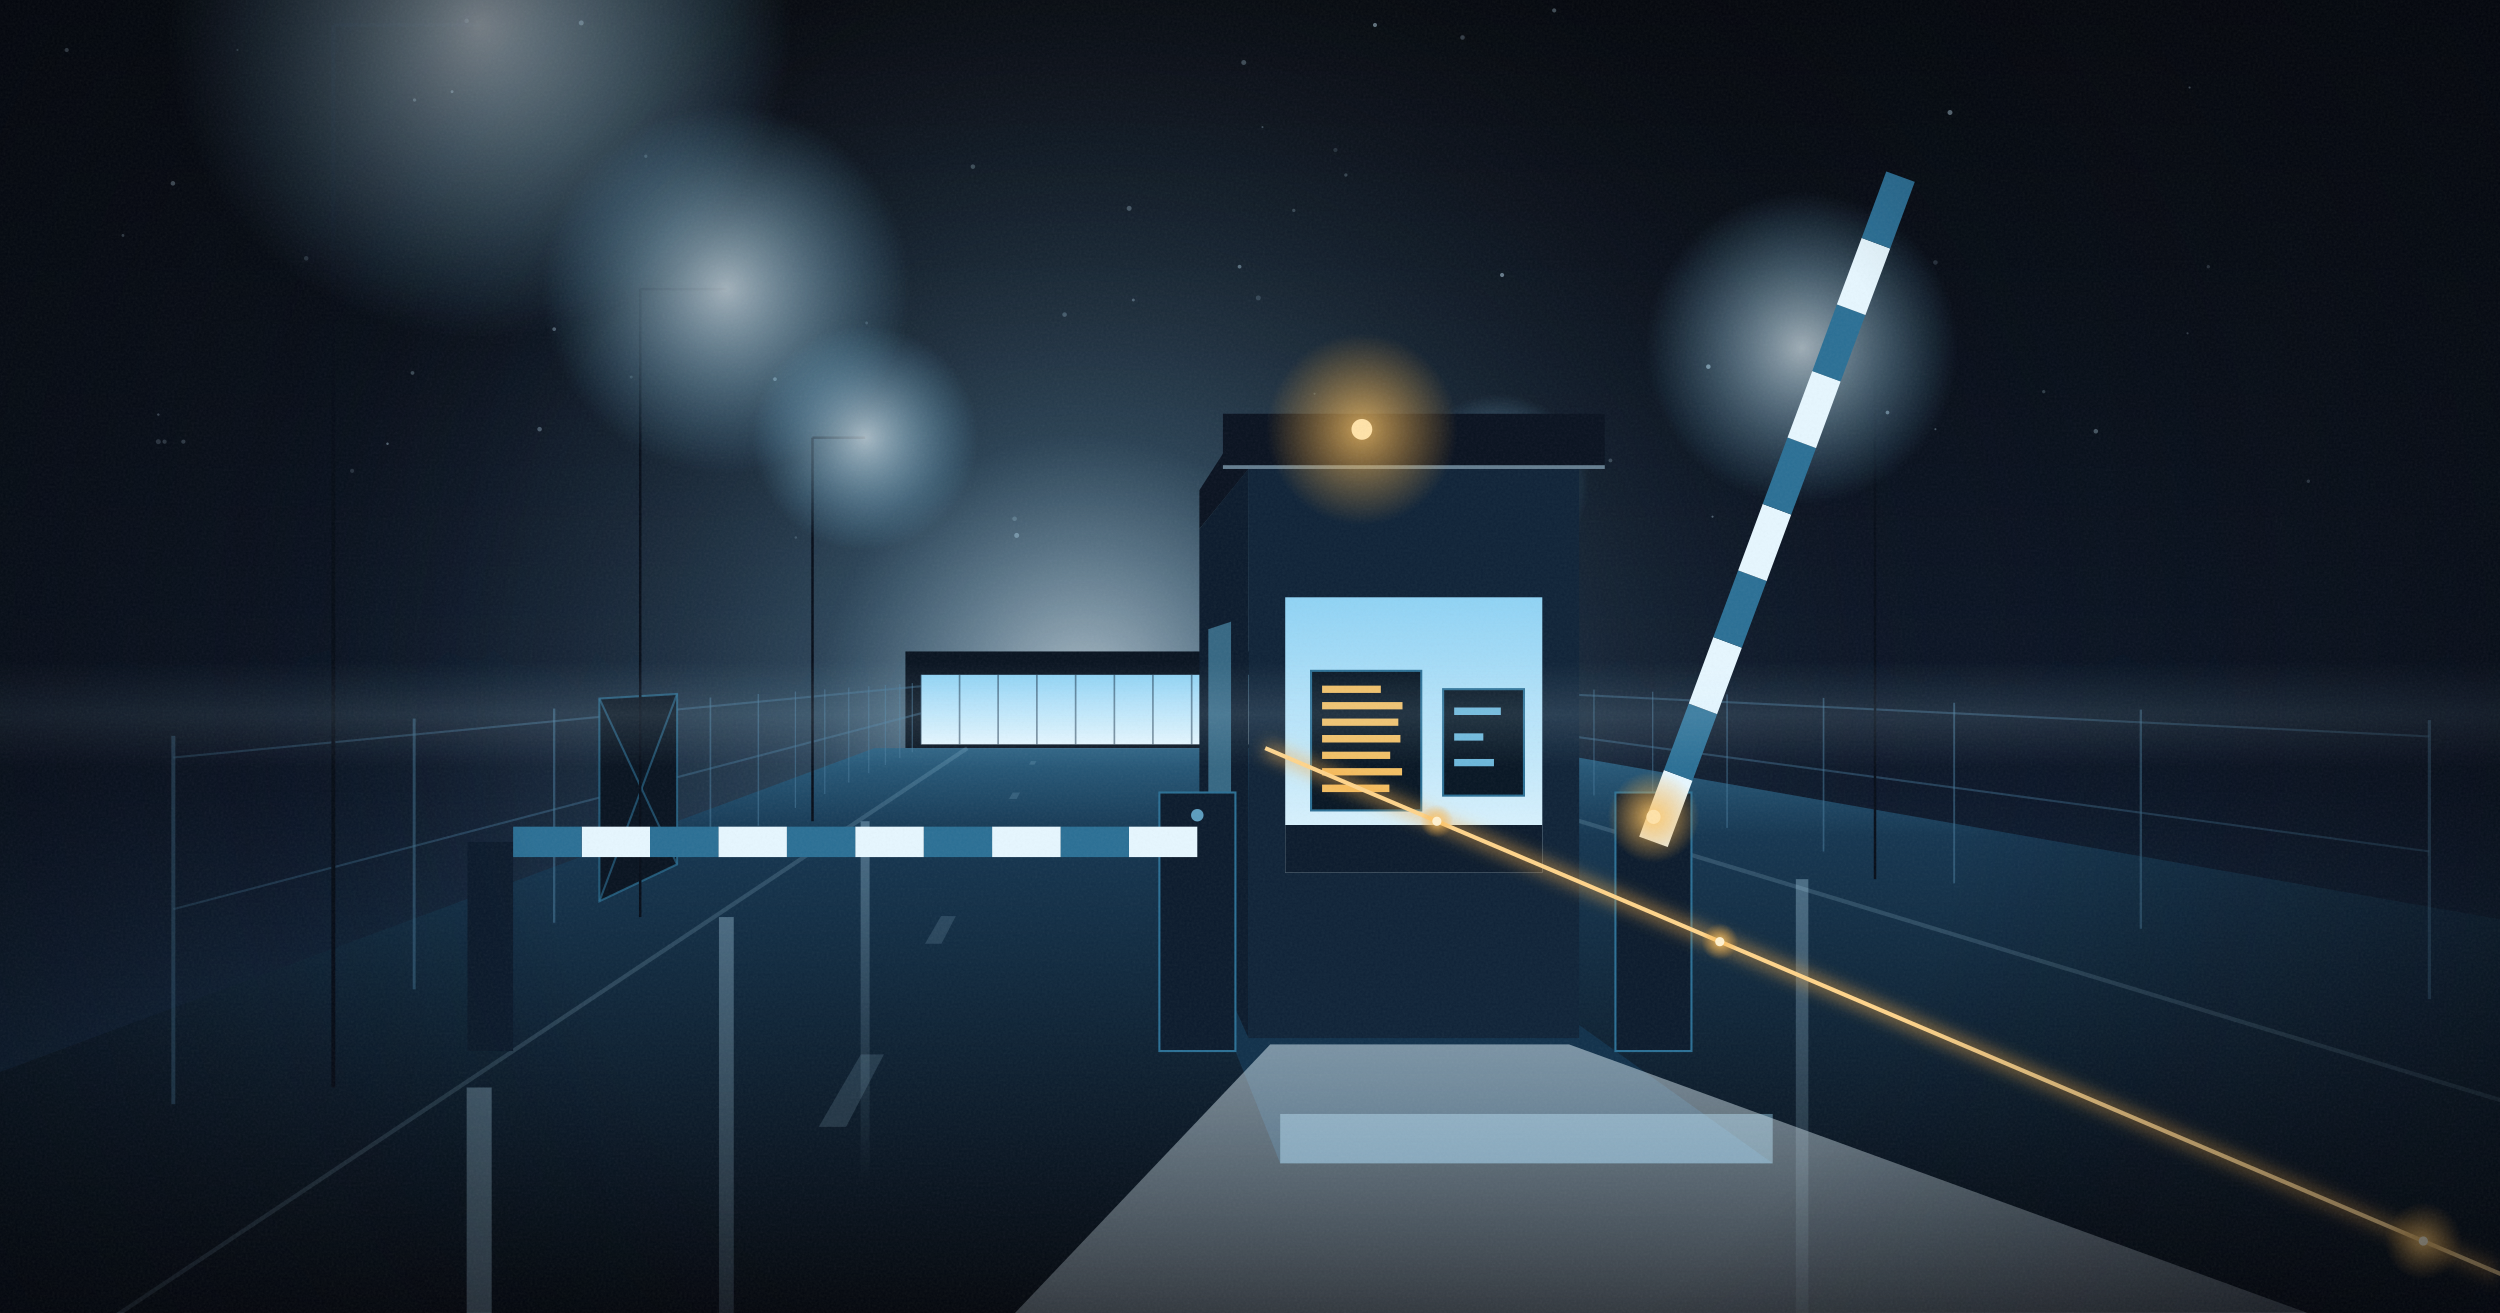
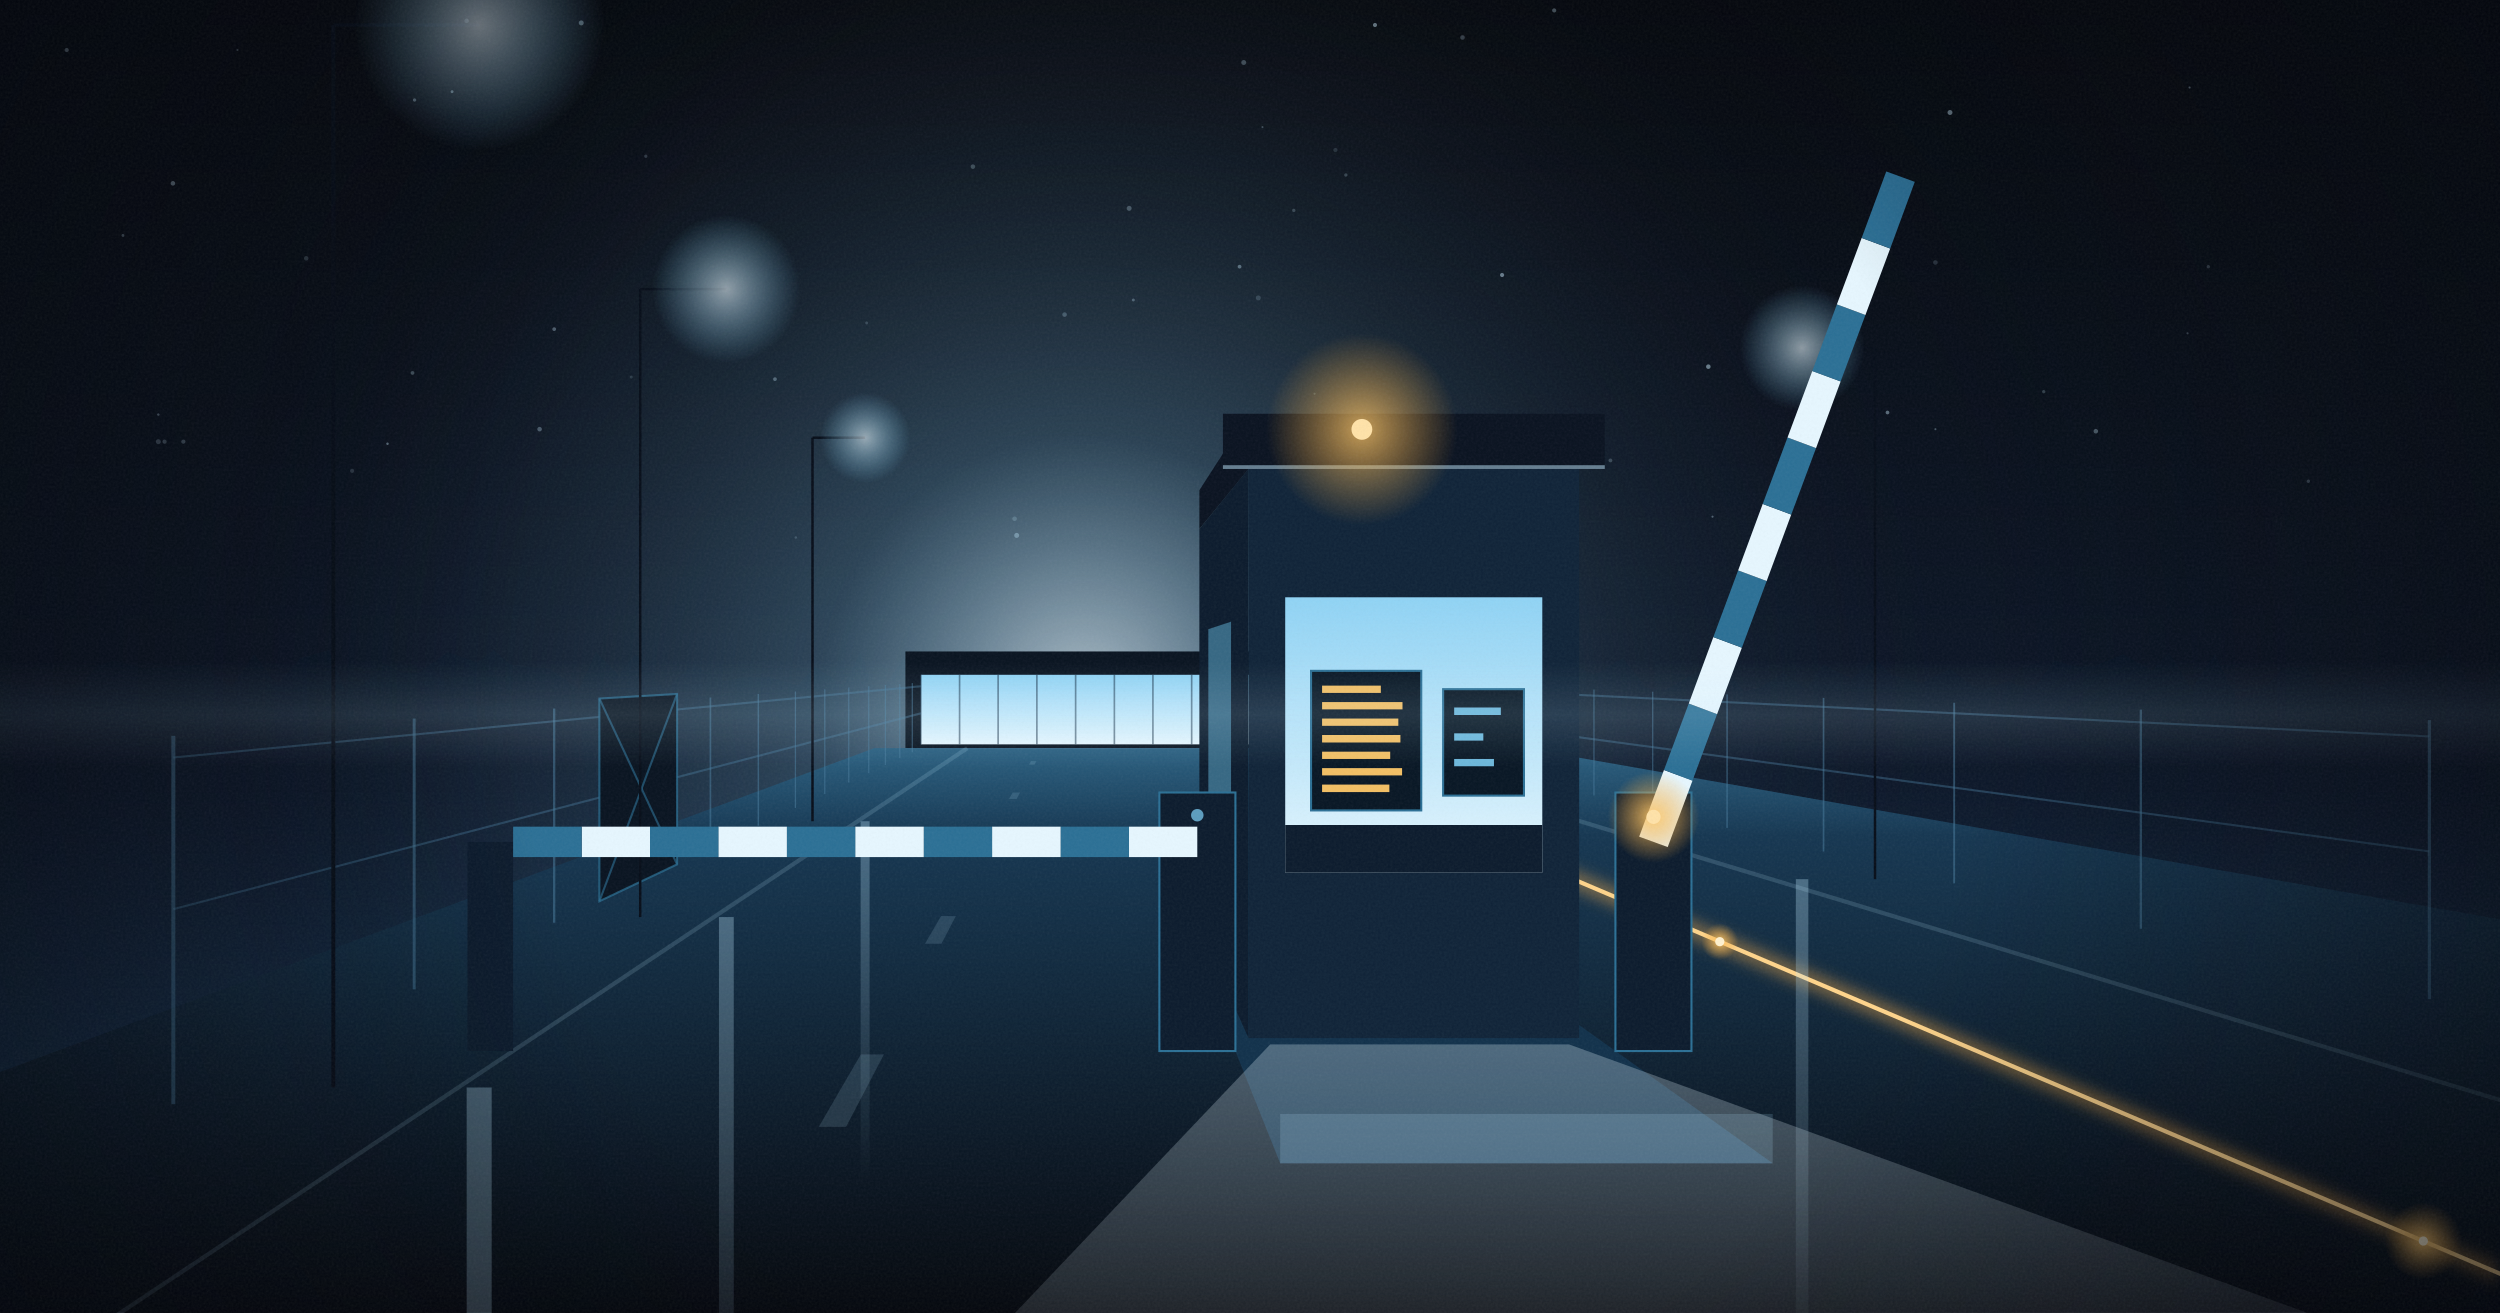
<svg xmlns="http://www.w3.org/2000/svg" viewBox="0 0 1200 630" width="1200" height="630" role="img" aria-labelledby="t d">
  <defs>
    <linearGradient id="sky" x1="0" y1="0" x2="0" y2="1">
      <stop offset="0" stop-color="#03060c" />
      <stop offset=".6" stop-color="#0a1628" />
      <stop offset="1" stop-color="#1b4163" />
    </linearGradient>
    <linearGradient id="road" gradientUnits="userSpaceOnUse" x1="0" y1="325" x2="0" y2="630">
      <stop offset="0" stop-color="#3b82a8" />
      <stop offset=".25" stop-color="#143550" />
      <stop offset="1" stop-color="#03060c" />
    </linearGradient>
    <linearGradient id="win" x1="0" y1="0" x2="0" y2="1">
      <stop offset="0" stop-color="#8fd3f5" />
      <stop offset="1" stop-color="#e6f7ff" />
    </linearGradient>
    <linearGradient id="spill" x1="0" y1="0" x2="0" y2="1">
-       <stop offset="0" stop-color="#e6f7ff" stop-opacity=".5" />
+       <stop offset="0" stop-color="#e6f7ff" stop-opacity=".28" />
      <stop offset="1" stop-color="#e6f7ff" stop-opacity="0" />
    </linearGradient>
    <linearGradient id="refl" x1="0" y1="0" x2="0" y2="1">
      <stop offset="0" stop-color="#bfe9ff" stop-opacity=".32" />
      <stop offset="1" stop-color="#bfe9ff" stop-opacity="0" />
    </linearGradient>
    <linearGradient id="fog" x1="0" y1="0" x2="0" y2="1">
      <stop offset="0" stop-color="#cfeeff" stop-opacity="0" />
      <stop offset=".5" stop-color="#cfeeff" stop-opacity=".13" />
      <stop offset="1" stop-color="#cfeeff" stop-opacity="0" />
    </linearGradient>
    <radialGradient id="haze" gradientUnits="userSpaceOnUse" cx="520" cy="335" r="420">
      <stop offset="0" stop-color="#e6f7ff" stop-opacity=".75" />
      <stop offset=".3" stop-color="#8fd3f5" stop-opacity=".25" />
      <stop offset="1" stop-color="#0b1120" stop-opacity="0" />
    </radialGradient>
    <radialGradient id="vig" gradientUnits="userSpaceOnUse" cx="600" cy="330" r="780">
      <stop offset=".45" stop-color="#02050c" stop-opacity="0" />
      <stop offset="1" stop-color="#02050c" stop-opacity=".88" />
    </radialGradient>
    <radialGradient id="amb">
      <stop offset="0" stop-color="#ffc766" stop-opacity=".9" />
      <stop offset="1" stop-color="#f2a73c" stop-opacity="0" />
    </radialGradient>
    <radialGradient id="cool">
      <stop offset="0" stop-color="#e6f7ff" stop-opacity=".85" />
      <stop offset="1" stop-color="#7dd3fc" stop-opacity="0" />
    </radialGradient>
    <filter id="glow" x="-30%" y="-30%" width="160%" height="160%">
      <feGaussianBlur stdDeviation="3.5" />
    </filter>
    <filter id="grain">
      <feTurbulence type="fractalNoise" baseFrequency=".85" numOctaves="2" seed="4" />
      <feColorMatrix type="saturate" values="0" />
    </filter>
  </defs>
  <rect width="1200" height="630" fill="url(#sky)" />
  <circle cx="198" cy="179" r="0.9" fill="#cfeeff" opacity="0.32" />
  <circle cx="259" cy="206" r="1.1" fill="#cfeeff" opacity="0.33" />
  <circle cx="606" cy="61" r="0.5" fill="#cfeeff" opacity="0.28" />
  <circle cx="702" cy="18" r="1.1" fill="#cfeeff" opacity="0.23" />
  <circle cx="279" cy="11" r="1.2" fill="#cfeeff" opacity="0.41" />
  <circle cx="1050" cy="160" r="0.5" fill="#cfeeff" opacity="0.27" />
  <circle cx="597" cy="30" r="1.2" fill="#cfeeff" opacity="0.28" />
  <circle cx="186" cy="213" r="0.6" fill="#cfeeff" opacity="0.47" />
  <circle cx="544" cy="144" r="0.7" fill="#cfeeff" opacity="0.32" />
  <circle cx="224" cy="10" r="1.1" fill="#cfeeff" opacity="0.23" />
  <circle cx="936" cy="54" r="1.2" fill="#cfeeff" opacity="0.46" />
  <circle cx="906" cy="198" r="0.9" fill="#cfeeff" opacity="0.41" />
  <circle cx="147" cy="124" r="1.1" fill="#cfeeff" opacity="0.22" />
  <circle cx="1108" cy="231" r="0.8" fill="#cfeeff" opacity="0.28" />
  <circle cx="542" cy="100" r="1.2" fill="#cfeeff" opacity="0.29" />
  <circle cx="32" cy="24" r="1.0" fill="#cfeeff" opacity="0.50" />
  <circle cx="595" cy="128" r="0.9" fill="#cfeeff" opacity="0.41" />
  <circle cx="266" cy="158" r="0.9" fill="#cfeeff" opacity="0.37" />
  <circle cx="217" cy="44" r="0.7" fill="#cfeeff" opacity="0.47" />
  <circle cx="416" cy="155" r="0.7" fill="#cfeeff" opacity="0.19" />
  <circle cx="79" cy="212" r="1.0" fill="#cfeeff" opacity="0.28" />
  <circle cx="820" cy="176" r="1.1" fill="#cfeeff" opacity="0.49" />
  <circle cx="488" cy="257" r="1.2" fill="#cfeeff" opacity="0.36" />
  <circle cx="1060" cy="128" r="0.8" fill="#cfeeff" opacity="0.24" />
  <circle cx="1051" cy="42" r="0.5" fill="#cfeeff" opacity="0.43" />
  <circle cx="929" cy="126" r="1.1" fill="#cfeeff" opacity="0.17" />
  <circle cx="310" cy="75" r="0.8" fill="#cfeeff" opacity="0.21" />
  <circle cx="83" cy="88" r="1.1" fill="#cfeeff" opacity="0.49" />
  <circle cx="895" cy="125" r="0.7" fill="#cfeeff" opacity="0.49" />
  <circle cx="631" cy="189" r="0.5" fill="#cfeeff" opacity="0.22" />
  <circle cx="1006" cy="207" r="1.1" fill="#cfeeff" opacity="0.36" />
  <circle cx="511" cy="151" r="1.1" fill="#cfeeff" opacity="0.26" />
  <circle cx="641" cy="72" r="1.0" fill="#cfeeff" opacity="0.15" />
  <circle cx="822" cy="248" r="0.5" fill="#cfeeff" opacity="0.36" />
  <circle cx="773" cy="221" r="0.9" fill="#cfeeff" opacity="0.24" />
  <circle cx="487" cy="249" r="1.1" fill="#cfeeff" opacity="0.20" />
  <circle cx="114" cy="24" r="0.5" fill="#cfeeff" opacity="0.31" />
  <circle cx="169" cy="226" r="1.0" fill="#cfeeff" opacity="0.19" />
  <circle cx="646" cy="84" r="0.8" fill="#cfeeff" opacity="0.23" />
  <circle cx="199" cy="48" r="0.8" fill="#cfeeff" opacity="0.40" />
  <circle cx="660" cy="12" r="1.0" fill="#cfeeff" opacity="0.46" />
  <circle cx="929" cy="206" r="0.5" fill="#cfeeff" opacity="0.31" />
  <circle cx="76" cy="199" r="0.6" fill="#cfeeff" opacity="0.40" />
  <circle cx="303" cy="181" r="0.7" fill="#cfeeff" opacity="0.16" />
  <circle cx="467" cy="80" r="1.1" fill="#cfeeff" opacity="0.25" />
  <circle cx="604" cy="143" r="1.2" fill="#cfeeff" opacity="0.18" />
  <circle cx="721" cy="132" r="1.0" fill="#cfeeff" opacity="0.49" />
  <circle cx="372" cy="182" r="0.9" fill="#cfeeff" opacity="0.35" />
  <circle cx="76" cy="212" r="1.2" fill="#cfeeff" opacity="0.27" />
  <circle cx="382" cy="258" r="0.6" fill="#cfeeff" opacity="0.18" />
  <circle cx="88" cy="212" r="1.0" fill="#cfeeff" opacity="0.31" />
  <circle cx="746" cy="5" r="1.0" fill="#cfeeff" opacity="0.30" />
  <circle cx="621" cy="101" r="0.8" fill="#cfeeff" opacity="0.23" />
  <circle cx="59" cy="113" r="0.7" fill="#cfeeff" opacity="0.40" />
  <circle cx="981" cy="188" r="0.8" fill="#cfeeff" opacity="0.23" />
  <path d="M0,340 L0,327 L11,331 L25,334 L36,332 L47,319 L55,317 L69,321 L83,320 L97,319 L111,330 L122,314 L133,329 L144,316 L158,312 L166,332 L174,329 L185,319 L193,323 L201,323 L215,313 L229,318 L237,312 L245,319 L253,320 L264,321 L278,331 L286,313 L297,324 L305,314 L319,331 L333,319 L347,327 L358,325 L369,325 L383,329 L391,320 L405,329 L413,313 L421,335 L435,314 L449,327 L457,324 L465,326 L476,319 L484,312 L498,332 L509,331 L520,315 L531,332 L545,317 L556,323 L564,329 L575,326 L589,330 L603,317 L617,314 L625,320 L633,334 L647,312 L661,331 L669,324 L683,321 L697,324 L711,317 L722,332 L730,328 L741,321 L749,315 L757,320 L765,324 L779,316 L790,330 L798,332 L812,324 L826,317 L837,332 L845,330 L856,323 L867,331 L875,319 L889,326 L900,316 L908,324 L922,328 L936,321 L950,332 L964,327 L975,332 L986,317 L997,320 L1005,320 L1019,314 L1033,322 L1041,313 L1052,331 L1063,314 L1074,336 L1085,332 L1096,321 L1107,320 L1115,332 L1129,324 L1140,331 L1154,323 L1165,318 L1176,314 L1184,326 L1192,328 L1206,316 L1200,345 L0,345 Z" fill="#071425" />
  <rect width="1200" height="630" fill="url(#haze)" />
  <polygon points="434.6,312.7 698.3,312.7 698.3,359.1 434.6,359.1" fill="#07121f" />
  <polygon points="442.0,323.9 690.9,323.9 690.9,357.3 442.0,357.3" fill="url(#win)" />
  <line x1="442.0" y1="323.9" x2="442.0" y2="357.3" stroke="#0b2338" stroke-opacity=".5" stroke-width=".8" />
  <line x1="460.6" y1="323.9" x2="460.6" y2="357.3" stroke="#0b2338" stroke-opacity=".5" stroke-width=".8" />
  <line x1="479.1" y1="323.9" x2="479.1" y2="357.3" stroke="#0b2338" stroke-opacity=".5" stroke-width=".8" />
  <line x1="497.7" y1="323.9" x2="497.7" y2="357.3" stroke="#0b2338" stroke-opacity=".5" stroke-width=".8" />
  <line x1="516.3" y1="323.9" x2="516.3" y2="357.3" stroke="#0b2338" stroke-opacity=".5" stroke-width=".8" />
  <line x1="534.9" y1="323.9" x2="534.9" y2="357.3" stroke="#0b2338" stroke-opacity=".5" stroke-width=".8" />
  <line x1="553.4" y1="323.9" x2="553.4" y2="357.3" stroke="#0b2338" stroke-opacity=".5" stroke-width=".8" />
  <line x1="572.0" y1="323.9" x2="572.0" y2="357.3" stroke="#0b2338" stroke-opacity=".5" stroke-width=".8" />
  <line x1="590.6" y1="323.9" x2="590.6" y2="357.3" stroke="#0b2338" stroke-opacity=".5" stroke-width=".8" />
  <line x1="609.1" y1="323.9" x2="609.1" y2="357.3" stroke="#0b2338" stroke-opacity=".5" stroke-width=".8" />
  <line x1="627.7" y1="323.9" x2="627.7" y2="357.3" stroke="#0b2338" stroke-opacity=".5" stroke-width=".8" />
  <line x1="646.3" y1="323.9" x2="646.3" y2="357.3" stroke="#0b2338" stroke-opacity=".5" stroke-width=".8" />
  <line x1="664.9" y1="323.9" x2="664.9" y2="357.3" stroke="#0b2338" stroke-opacity=".5" stroke-width=".8" />
  <line x1="683.4" y1="323.9" x2="683.4" y2="357.3" stroke="#0b2338" stroke-opacity=".5" stroke-width=".8" />
  <rect x="608.5" y="296.7" width="1.2" height="16" fill="#050c18" />
  <circle cx="609.1" cy="296.7" r="9" fill="url(#amb)" />
  <circle cx="609.1" cy="296.7" r="1.6" fill="#fff1cf" />
  <polygon points="-1040.0,899.8 3813.3,899.8 731.7,359.1 419.7,359.1" fill="url(#road)" />
  <line x1="-260.0" y1="842.0" x2="464.3" y2="359.1" stroke="#bfe9ff" stroke-opacity=".16" stroke-width="2" />
  <line x1="2236.0" y1="842.0" x2="642.6" y2="359.1" stroke="#bfe9ff" stroke-opacity=".16" stroke-width="2" />
  <polygon points="245.8,794.7 274.2,794.7 345.5,657.5 325.4,657.5" fill="#bfe9ff" opacity=".14" />
  <polygon points="393.0,540.9 406.1,540.9 424.3,506.1 413.2,506.1" fill="#bfe9ff" opacity=".14" />
  <polygon points="444.0,453.0 451.9,453.0 458.8,439.7 451.7,439.7" fill="#bfe9ff" opacity=".14" />
  <polygon points="469.4,409.2 474.6,409.2 477.8,403.1 473.0,403.1" fill="#bfe9ff" opacity=".14" />
  <polygon points="484.3,383.5 488.0,383.5 489.6,380.4 486.1,380.4" fill="#bfe9ff" opacity=".14" />
  <polygon points="493.9,367.0 496.6,367.0 497.5,365.3 494.9,365.3" fill="#bfe9ff" opacity=".14" />
+   <path d="M1742.0,842.0 L1334.7,668.7 L1075.5,558.4 L901.9,484.5 L785.7,435.0 L708.0,402.0 L655.8,379.8 L621.8,365.3 L607.3,359.1" fill="none" stroke="#ffb347" stroke-width="7" stroke-opacity=".5" filter="url(#glow)" />
+   <path d="M1742.0,842.0 L1334.7,668.7 L1075.5,558.4 L901.9,484.5 L785.7,435.0 L708.0,402.0 L655.8,379.8 L621.8,365.3 L607.3,359.1" fill="none" stroke="#ffd48a" stroke-width="2" />
+   <circle cx="1163.2" cy="595.7" r="18.5" fill="url(#amb)" />
+   <circle cx="1163.2" cy="595.7" r="2.2" fill="#fff1cf" />
+   <circle cx="825.5" cy="452.0" r="8.8" fill="url(#amb)" />
+   <circle cx="825.5" cy="452.0" r="2.2" fill="#fff1cf" />
+   <circle cx="689.7" cy="394.2" r="8.0" fill="url(#amb)" />
+   <circle cx="689.7" cy="394.2" r="2.2" fill="#fff1cf" />
  <line x1="83.2" y1="530.0" x2="83.2" y2="353.2" stroke="#4a7ea0" stroke-opacity=".5" stroke-width="1.9" />
  <line x1="198.8" y1="474.9" x2="198.8" y2="344.9" stroke="#4a7ea0" stroke-opacity=".5" stroke-width="1.4" />
  <line x1="266.0" y1="442.9" x2="266.0" y2="340.1" stroke="#4a7ea0" stroke-opacity=".5" stroke-width="1.1" />
  <line x1="310.0" y1="422.0" x2="310.0" y2="337.0" stroke="#4a7ea0" stroke-opacity=".5" stroke-width="0.9" />
  <line x1="341.0" y1="407.2" x2="341.0" y2="334.8" stroke="#4a7ea0" stroke-opacity=".5" stroke-width="0.8" />
  <line x1="364.0" y1="396.3" x2="364.0" y2="333.1" stroke="#4a7ea0" stroke-opacity=".5" stroke-width="0.7" />
  <line x1="381.8" y1="387.8" x2="381.8" y2="331.9" stroke="#4a7ea0" stroke-opacity=".5" stroke-width="0.6" />
  <line x1="395.9" y1="381.1" x2="395.9" y2="330.9" stroke="#4a7ea0" stroke-opacity=".5" stroke-width="0.6" />
  <line x1="407.4" y1="375.6" x2="407.4" y2="330.0" stroke="#4a7ea0" stroke-opacity=".5" stroke-width="0.6" />
  <line x1="417.0" y1="371.1" x2="417.0" y2="329.4" stroke="#4a7ea0" stroke-opacity=".5" stroke-width="0.6" />
  <line x1="425.0" y1="367.2" x2="425.0" y2="328.8" stroke="#4a7ea0" stroke-opacity=".5" stroke-width="0.6" />
  <line x1="431.9" y1="363.9" x2="431.9" y2="328.3" stroke="#4a7ea0" stroke-opacity=".5" stroke-width="0.6" />
  <line x1="437.9" y1="361.1" x2="437.9" y2="327.9" stroke="#4a7ea0" stroke-opacity=".5" stroke-width="0.6" />
  <line x1="83.2" y1="363.6" x2="442.0" y2="329.4" stroke="#4a7ea0" stroke-opacity=".4" />
  <line x1="83.2" y1="436.4" x2="442.0" y2="342.4" stroke="#4a7ea0" stroke-opacity=".4" />
  <line x1="1166.1" y1="479.6" x2="1166.1" y2="345.6" stroke="#4a7ea0" stroke-opacity=".5" stroke-width="1.5" />
  <line x1="1027.6" y1="445.8" x2="1027.6" y2="340.6" stroke="#4a7ea0" stroke-opacity=".5" stroke-width="1.1" />
  <line x1="938.0" y1="424.0" x2="938.0" y2="337.3" stroke="#4a7ea0" stroke-opacity=".5" stroke-width="0.9" />
  <line x1="875.3" y1="408.7" x2="875.3" y2="335.0" stroke="#4a7ea0" stroke-opacity=".5" stroke-width="0.8" />
  <line x1="829.0" y1="397.4" x2="829.0" y2="333.3" stroke="#4a7ea0" stroke-opacity=".5" stroke-width="0.7" />
  <line x1="793.3" y1="388.7" x2="793.3" y2="332.0" stroke="#4a7ea0" stroke-opacity=".5" stroke-width="0.6" />
  <line x1="765.1" y1="381.8" x2="765.1" y2="331.0" stroke="#4a7ea0" stroke-opacity=".5" stroke-width="0.6" />
  <line x1="742.1" y1="376.2" x2="742.1" y2="330.1" stroke="#4a7ea0" stroke-opacity=".5" stroke-width="0.6" />
  <line x1="723.0" y1="371.5" x2="723.0" y2="329.4" stroke="#4a7ea0" stroke-opacity=".5" stroke-width="0.6" />
  <line x1="707.0" y1="367.6" x2="707.0" y2="328.8" stroke="#4a7ea0" stroke-opacity=".5" stroke-width="0.6" />
  <line x1="693.3" y1="364.3" x2="693.3" y2="328.3" stroke="#4a7ea0" stroke-opacity=".5" stroke-width="0.6" />
  <line x1="681.5" y1="361.4" x2="681.5" y2="327.9" stroke="#4a7ea0" stroke-opacity=".5" stroke-width="0.6" />
  <line x1="1166.1" y1="353.5" x2="672.3" y2="329.4" stroke="#4a7ea0" stroke-opacity=".4" />
  <line x1="1166.1" y1="408.7" x2="672.3" y2="342.4" stroke="#4a7ea0" stroke-opacity=".4" />
  <polygon points="287.7,335.3 325.0,333.1 325.0,414.9 287.7,432.6" fill="#07121f" stroke="#2a6f95" stroke-opacity=".7" />
  <line x1="287.7" y1="335.3" x2="325.0" y2="414.9" stroke="#2a6f95" stroke-opacity=".6" />
  <line x1="287.7" y1="432.6" x2="325.0" y2="333.1" stroke="#2a6f95" stroke-opacity=".6" />
  <line x1="160.0" y1="522.0" x2="160.0" y2="12.0" stroke="#050c18" stroke-width="1.9" />
  <line x1="160.0" y1="12.0" x2="230.0" y2="12.0" stroke="#050c18" stroke-width="1.5" />
-   <circle cx="230.0" cy="12.0" r="150.0" fill="url(#cool)" opacity=".8" />
+   <circle cx="230.0" cy="12.0" r="60.0" fill="url(#cool)" opacity=".7" />
  <rect x="224.0" y="522.0" width="12.0" height="480.0" fill="url(#refl)" />
  <line x1="307.3" y1="440.2" x2="307.3" y2="138.8" stroke="#050c18" stroke-width="1.2" />
  <line x1="307.3" y1="138.8" x2="348.6" y2="138.8" stroke="#050c18" stroke-width="1.2" />
-   <circle cx="348.6" cy="138.8" r="88.6" fill="url(#cool)" opacity=".8" />
+   <circle cx="348.6" cy="138.8" r="35.5" fill="url(#cool)" opacity=".7" />
  <rect x="345.1" y="440.2" width="7.1" height="283.6" fill="url(#refl)" />
  <line x1="390.0" y1="394.2" x2="390.0" y2="210.1" stroke="#050c18" stroke-width="1.2" />
  <line x1="390.0" y1="210.1" x2="415.3" y2="210.1" stroke="#050c18" stroke-width="1.2" />
-   <circle cx="415.3" cy="210.1" r="54.2" fill="url(#cool)" opacity=".8" />
+   <circle cx="415.3" cy="210.1" r="21.7" fill="url(#cool)" opacity=".7" />
  <rect x="413.1" y="394.2" width="4.3" height="173.3" fill="url(#refl)" />
  <line x1="900.0" y1="422.0" x2="900.0" y2="167.0" stroke="#050c18" stroke-width="1.2" />
  <line x1="900.0" y1="167.0" x2="865.0" y2="167.0" stroke="#050c18" stroke-width="1.2" />
-   <circle cx="865.0" cy="167.0" r="75.0" fill="url(#cool)" opacity=".8" />
+   <circle cx="865.0" cy="167.0" r="30.0" fill="url(#cool)" opacity=".7" />
  <rect x="862.0" y="422.0" width="6.0" height="240.0" fill="url(#refl)" />
  <line x1="739.6" y1="379.8" x2="739.6" y2="232.4" stroke="#050c18" stroke-width="1.2" />
  <line x1="739.6" y1="232.4" x2="719.3" y2="232.4" stroke="#050c18" stroke-width="1.2" />
-   <circle cx="719.3" cy="232.4" r="43.3" fill="url(#cool)" opacity=".8" />
+   <circle cx="719.3" cy="232.4" r="17.3" fill="url(#cool)" opacity=".7" />
  <rect x="717.6" y="379.8" width="3.5" height="138.7" fill="url(#refl)" />
  <polygon points="614.5,558.4 850.9,558.4 641.3,408.7 554.7,408.7" fill="#10304a" />
-   <polygon points="614.5,534.7 850.9,534.7 850.9,558.4 614.5,558.4" fill="#9fd8f5" opacity=".45" />
+   <polygon points="614.5,534.7 850.9,534.7 850.9,558.4 614.5,558.4" fill="#9fd8f5" opacity=".18" />
  <polygon points="609.7,501.3 753.1,501.3 1360.0,722.0 400.0,722.0" fill="url(#spill)" />
  <polygon points="599.3,225.1 575.7,253.9 575.7,445.8 599.3,498.3" fill="#0a1a2c" />
  <polygon points="590.9,298.4 580.0,302.0 580.0,382.0 590.9,392.9" fill="#5fb4d9" opacity=".5" />
  <polygon points="599.3,198.6 575.7,235.3 575.7,253.9 599.3,225.1" fill="#08111f" />
  <polygon points="599.3,225.1 758.0,225.1 758.0,498.3 599.3,498.3" fill="#0e2237" />
  <polygon points="616.9,286.7 740.3,286.7 740.3,418.9 616.9,418.9" fill="url(#win)" />
  <polygon points="616.9,396.0 740.3,396.0 740.3,418.9 616.9,418.9" fill="#0a1a2c" />
  <polygon points="629.3,322.0 682.2,322.0 682.2,389.0 629.3,389.0" fill="#061523" stroke="#2a6f95" stroke-width="1" />
  <polygon points="634.6,329.1 662.8,329.1 662.8,332.6 634.6,332.6" fill="#ffc766" opacity=".95" />
  <polygon points="634.6,337.0 673.2,337.0 673.2,340.5 634.6,340.5" fill="#ffc766" opacity=".95" />
  <polygon points="634.6,344.9 671.2,344.9 671.2,348.4 634.6,348.4" fill="#ffc766" opacity=".95" />
  <polygon points="634.6,352.8 672.2,352.8 672.2,356.4 634.6,356.4" fill="#ffc766" opacity=".95" />
  <polygon points="634.6,360.8 667.3,360.8 667.3,364.3 634.6,364.3" fill="#ffc766" opacity=".95" />
  <polygon points="634.6,368.7 673.0,368.7 673.0,372.2 634.6,372.2" fill="#ffc766" opacity=".95" />
  <polygon points="634.6,376.6 666.9,376.6 666.9,380.2 634.6,380.2" fill="#ffc766" opacity=".95" />
  <polygon points="692.7,330.8 731.5,330.8 731.5,381.9 692.7,381.9" fill="#061523" stroke="#2a6f95" stroke-width="1" />
  <polygon points="698.0,339.6 720.4,339.6 720.4,343.2 698.0,343.2" fill="#7dd3fc" opacity=".85" />
  <polygon points="698.0,352.0 712.0,352.0 712.0,355.5 698.0,355.5" fill="#7dd3fc" opacity=".85" />
  <polygon points="698.0,364.3 717.1,364.3 717.1,367.8 698.0,367.8" fill="#7dd3fc" opacity=".85" />
  <polygon points="587.0,198.6 770.3,198.6 770.3,225.1 587.0,225.1" fill="#08111f" />
  <polygon points="587.0,223.3 770.3,223.3 770.3,225.1 587.0,225.1" fill="#bfe9ff" opacity=".5" />
  <circle cx="653.7" cy="206.1" r="46" fill="url(#amb)" opacity=".85" />
  <circle cx="653.7" cy="206.1" r="5" fill="#ffe2a8" />
  <polygon points="775.4,380.4 811.9,380.4 811.9,504.5 775.4,504.5" fill="#0a1a2c" stroke="#2a6f95" stroke-width="1" />
  <polygon points="556.5,380.4 593.0,380.4 593.0,504.5 556.5,504.5" fill="#0a1a2c" stroke="#2a6f95" stroke-width="1" />
  <polygon points="224.4,404.1 246.3,404.1 246.3,504.5 224.4,504.5" fill="#0a1a2c" />
  <polygon points="800.5,406.6 812.4,374.7 798.7,369.6 786.8,401.6" fill="#e6f7ff" />
  <polygon points="812.4,374.7 824.2,342.8 810.6,337.7 798.7,369.6" fill="#2a6f95" />
  <polygon points="824.2,342.8 836.1,310.9 822.4,305.8 810.6,337.7" fill="#e6f7ff" />
  <polygon points="836.1,310.9 848.0,278.9 834.3,273.8 822.4,305.8" fill="#2a6f95" />
  <polygon points="848.0,278.9 859.8,247.0 846.1,241.9 834.3,273.8" fill="#e6f7ff" />
  <polygon points="859.8,247.0 871.7,215.1 858.0,210.0 846.1,241.9" fill="#2a6f95" />
  <polygon points="871.7,215.1 883.5,183.1 869.9,178.1 858.0,210.0" fill="#e6f7ff" />
  <polygon points="883.5,183.1 895.4,151.2 881.7,146.1 869.9,178.1" fill="#2a6f95" />
  <polygon points="895.4,151.2 907.3,119.3 893.6,114.2 881.7,146.1" fill="#e6f7ff" />
  <polygon points="907.3,119.3 919.1,87.3 905.4,82.3 893.6,114.2" fill="#2a6f95" />
  <polygon points="574.7,396.8 541.9,396.8 541.9,411.4 574.7,411.4" fill="#e6f7ff" />
  <polygon points="541.9,396.8 509.1,396.8 509.1,411.4 541.9,411.4" fill="#2a6f95" />
  <polygon points="509.1,396.8 476.2,396.8 476.2,411.4 509.1,411.4" fill="#e6f7ff" />
  <polygon points="476.2,396.8 443.4,396.8 443.4,411.4 476.2,411.4" fill="#2a6f95" />
  <polygon points="443.4,396.8 410.5,396.8 410.5,411.4 443.4,411.4" fill="#e6f7ff" />
  <polygon points="410.5,396.8 377.7,396.8 377.7,411.4 410.5,411.4" fill="#2a6f95" />
  <polygon points="377.7,396.8 344.8,396.8 344.8,411.4 377.7,411.4" fill="#e6f7ff" />
  <polygon points="344.8,396.8 312.0,396.8 312.0,411.4 344.8,411.4" fill="#2a6f95" />
  <polygon points="312.0,396.8 279.2,396.8 279.2,411.4 312.0,411.4" fill="#e6f7ff" />
  <polygon points="279.2,396.8 246.3,396.8 246.3,411.4 279.2,411.4" fill="#2a6f95" />
  <circle cx="793.7" cy="392.1" r="22" fill="url(#amb)" />
  <circle cx="793.7" cy="392.1" r="3.4" fill="#ffe2a8" />
  <circle cx="574.7" cy="391.3" r="3" fill="#7dd3fc" opacity=".7" />
-   <path d="M1742.0,842.0 L1334.7,668.7 L1075.5,558.4 L901.9,484.5 L785.7,435.0 L708.0,402.0 L655.8,379.8 L621.8,365.3 L607.3,359.1" fill="none" stroke="#ffb347" stroke-width="7" stroke-opacity=".5" filter="url(#glow)" />
-   <path d="M1742.0,842.0 L1334.7,668.7 L1075.5,558.4 L901.9,484.5 L785.7,435.0 L708.0,402.0 L655.8,379.8 L621.8,365.3 L607.3,359.1" fill="none" stroke="#ffd48a" stroke-width="2" />
-   <circle cx="1163.2" cy="595.7" r="18.5" fill="url(#amb)" />
-   <circle cx="1163.2" cy="595.7" r="2.2" fill="#fff1cf" />
-   <circle cx="825.5" cy="452.0" r="8.8" fill="url(#amb)" />
-   <circle cx="825.5" cy="452.0" r="2.2" fill="#fff1cf" />
-   <circle cx="689.7" cy="394.2" r="8.0" fill="url(#amb)" />
-   <circle cx="689.7" cy="394.2" r="2.2" fill="#fff1cf" />
  <rect y="318" width="1200" height="50" fill="url(#fog)" />
  <rect width="1200" height="630" fill="url(#vig)" />
  <rect width="1200" height="630" filter="url(#grain)" opacity=".07" />
</svg>
